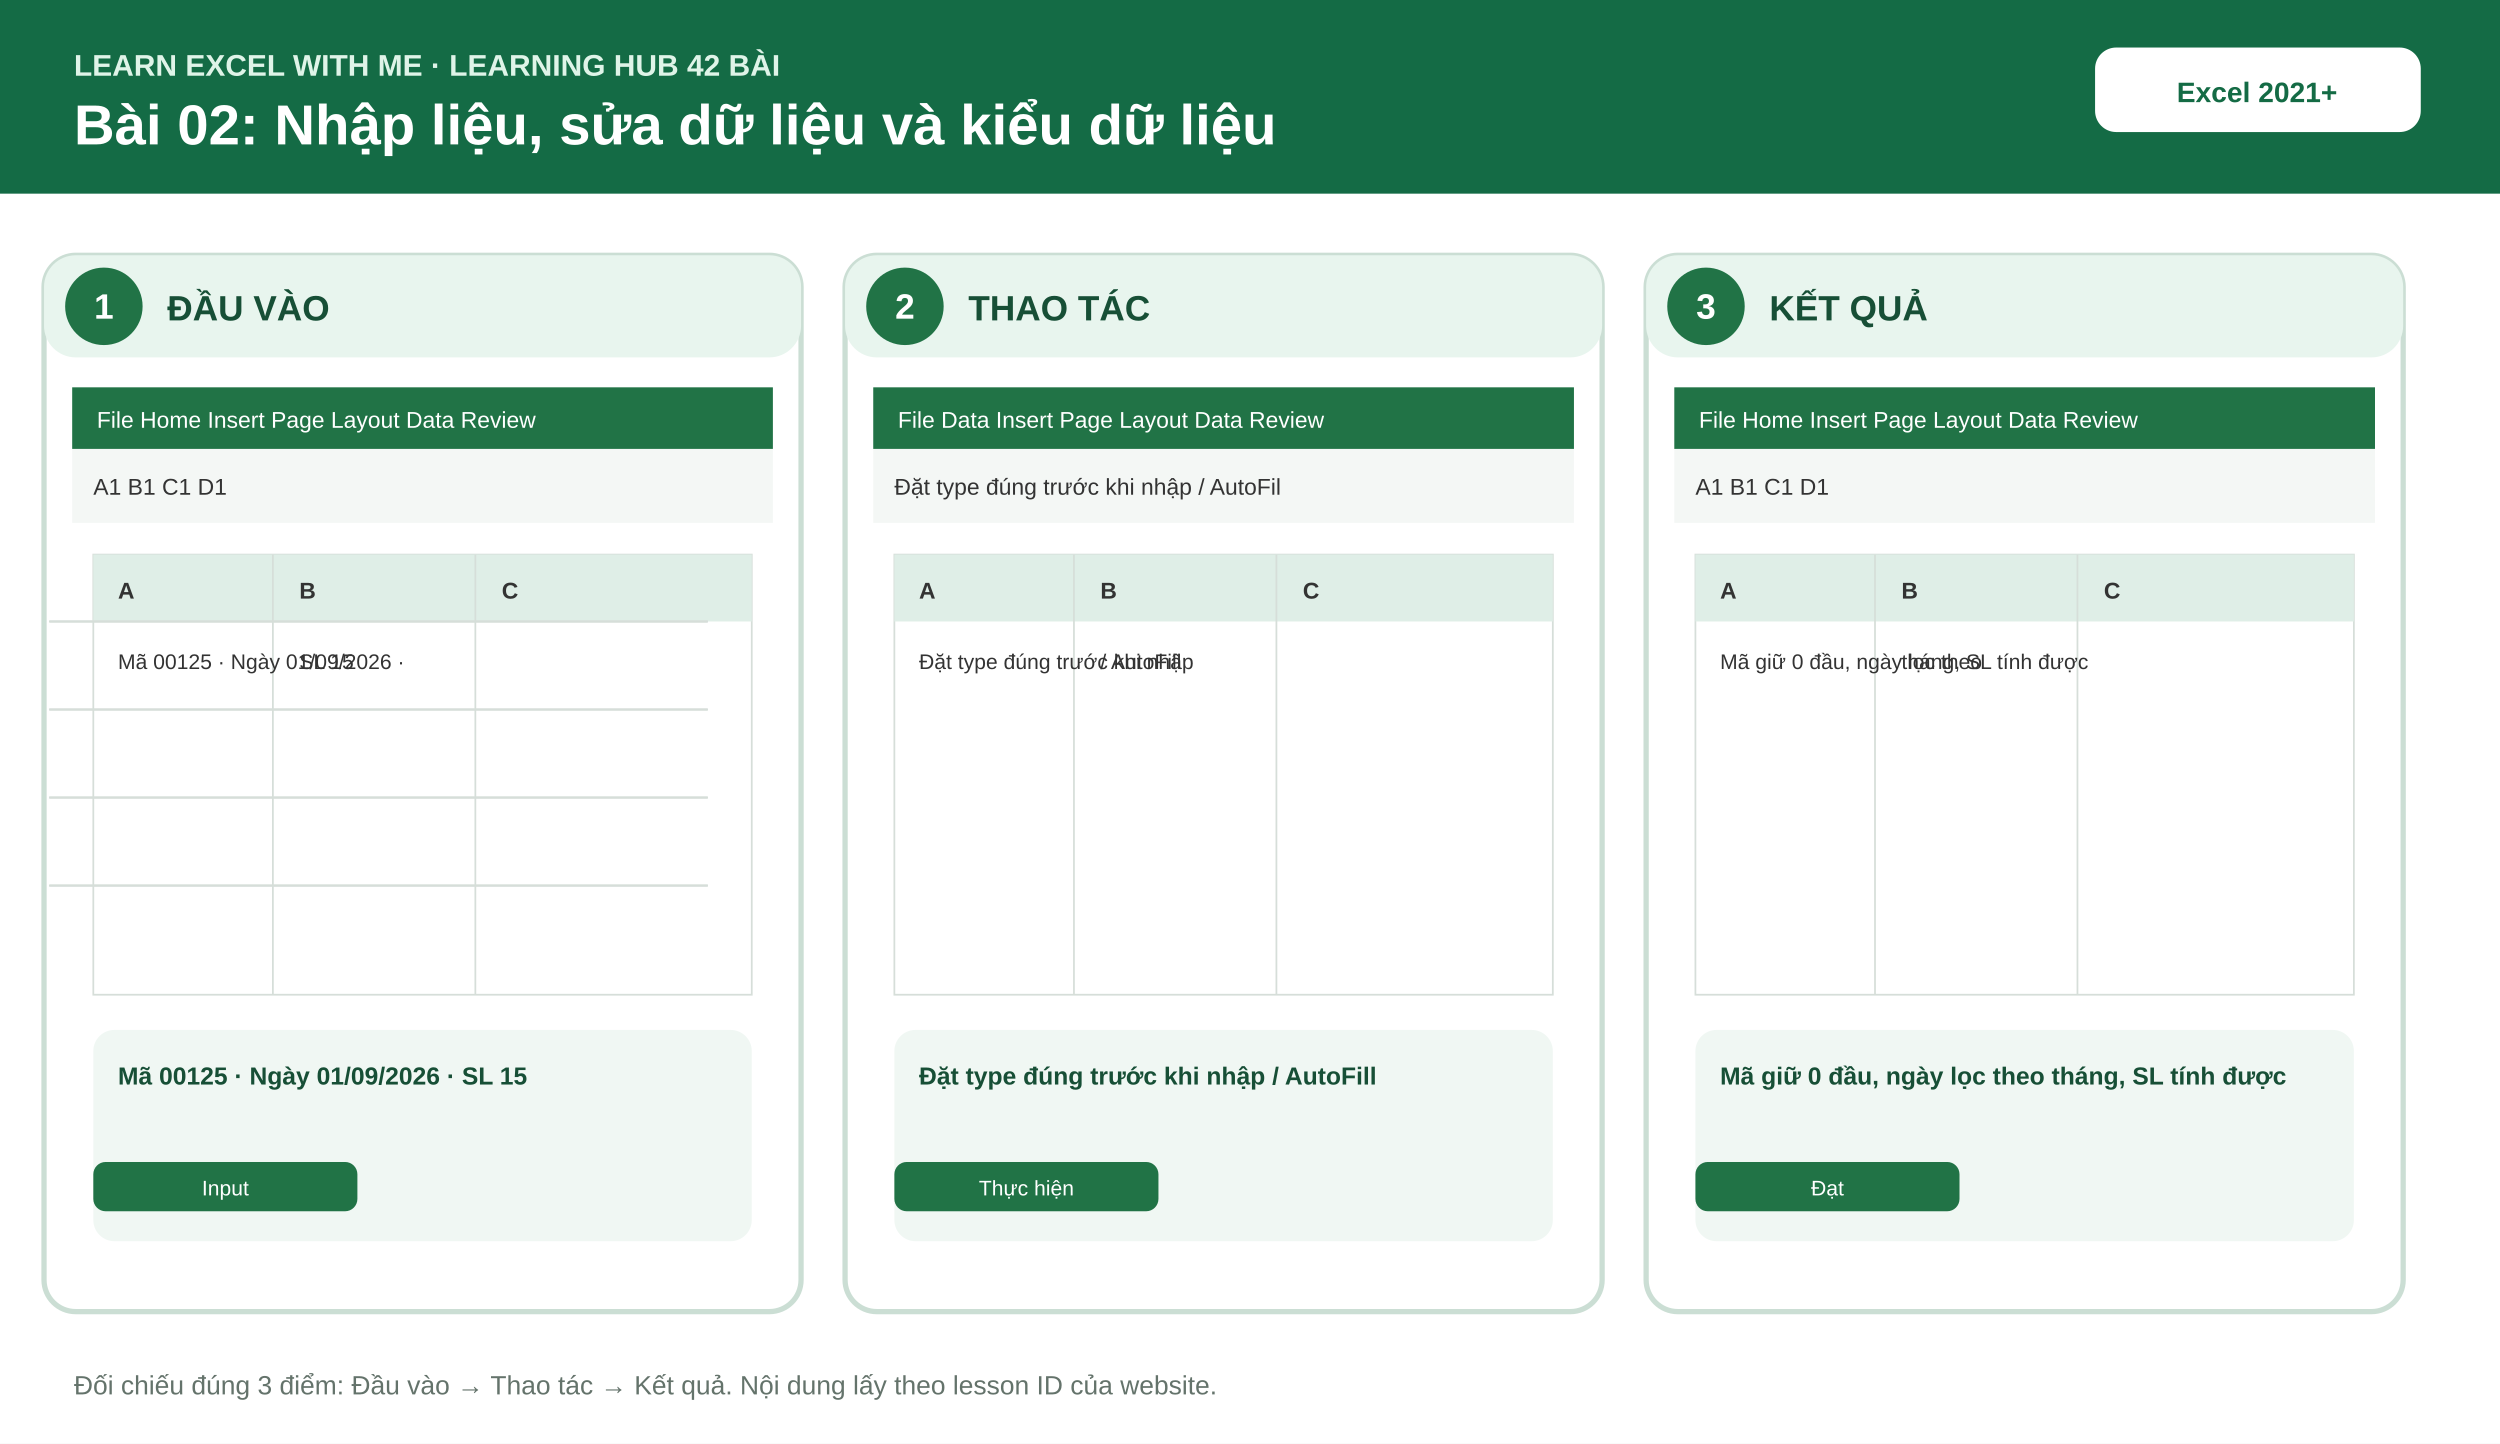
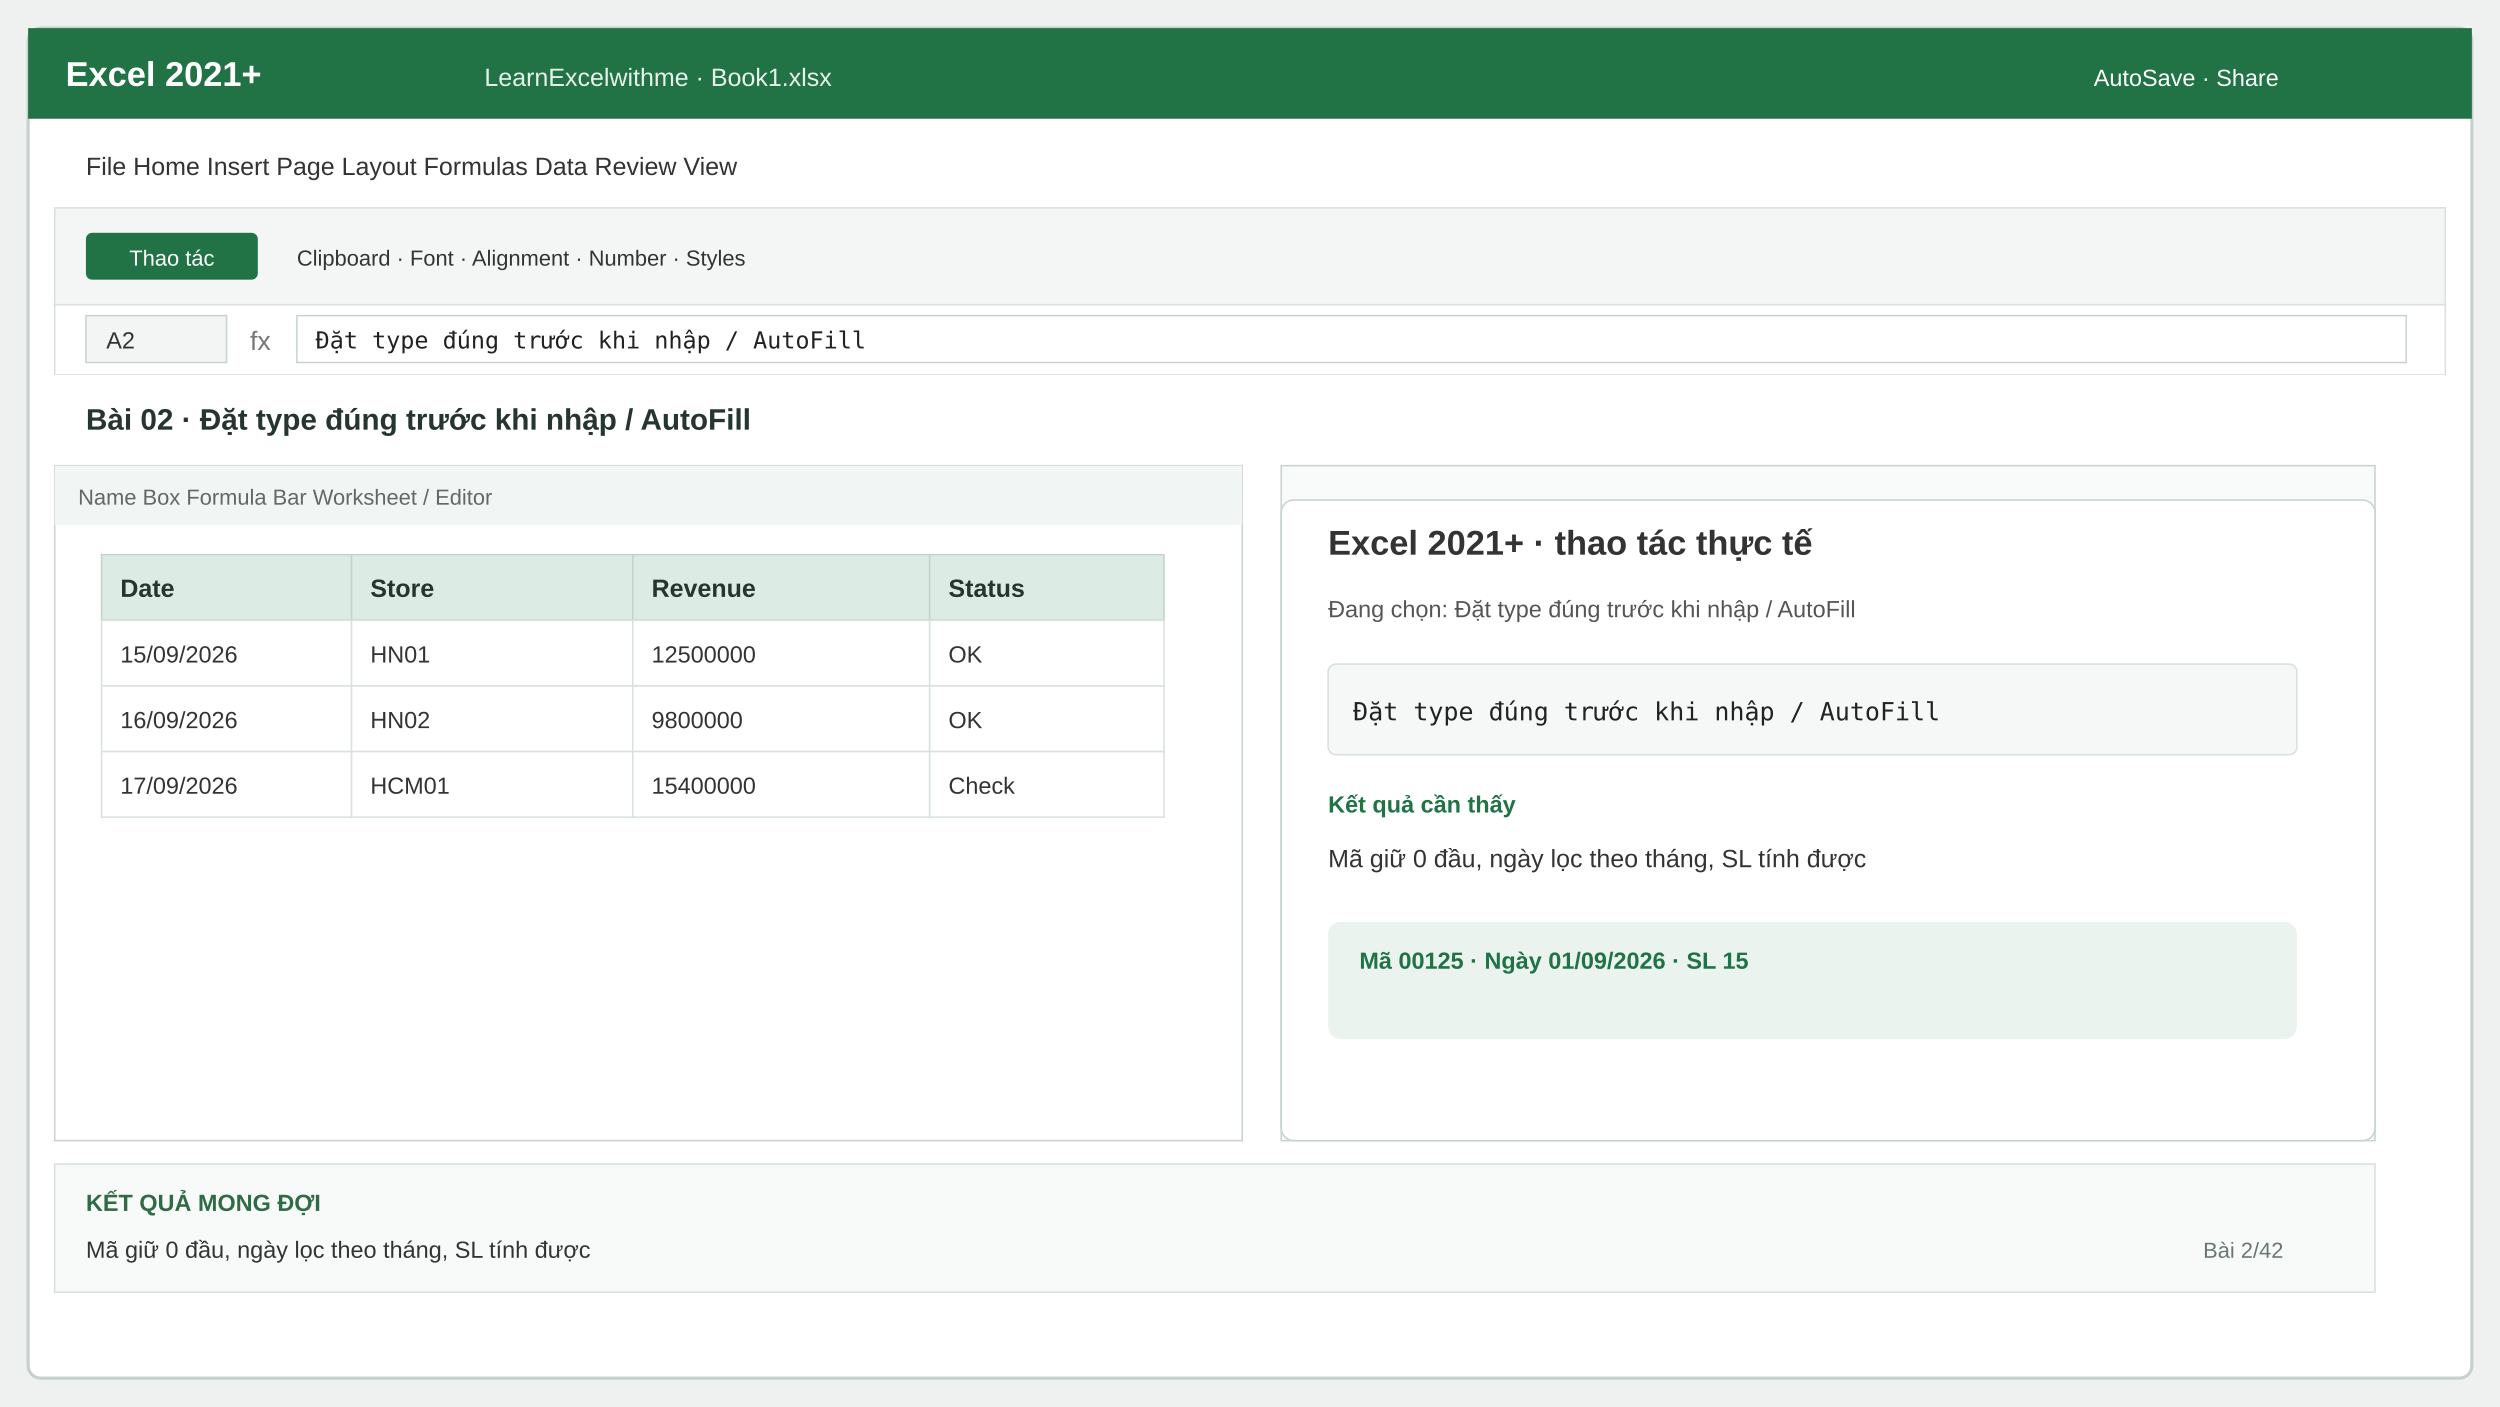
- <svg xmlns="http://www.w3.org/2000/svg" width="1420" height="820">
-   <rect width="1420" height="820" fill="#fff" />
-   <rect width="1420" height="110" fill="#146b45" />
-   <text x="42" y="43" font-family="Arial" font-size="17" font-weight="700" fill="#dff4e8">LEARN EXCEL WITH ME · LEARNING HUB 42 BÀI</text>
-   <text x="42" y="82" font-family="Arial" font-size="32" font-weight="700" fill="#fff">Bài 02: Nhập liệu, sửa dữ liệu và kiểu dữ liệu</text>
-   <rect x="1190" y="27" width="185" height="48" rx="12" fill="#fff" />
-   <text x="1282" y="58" text-anchor="middle" font-family="Arial" font-size="16" font-weight="700" fill="#146b45">Excel 2021+</text>
-   <g>
-     <rect x="25" y="145" width="430" height="600" rx="18" fill="#fff" stroke="#cbded4" stroke-width="3" />
-     <rect x="25" y="145" width="430" height="58" rx="18" fill="#e8f5ee" />
-     <circle cx="59" cy="174" r="22" fill="#217346" />
-     <text x="59" y="181" text-anchor="middle" font-family="Arial" font-size="20" font-weight="700" fill="#fff">1</text>
-     <text x="95" y="182" font-family="Arial" font-size="20" font-weight="700" fill="#174f36">ĐẦU VÀO</text>
-     <rect x="41" y="220" width="398" height="35" fill="#217346" />
-     <text x="55" y="243" font-family="Arial" font-size="13" fill="#fff">File   Home   Insert   Page Layout   Data   Review</text>
-     <rect x="41" y="255" width="398" height="42" fill="#f4f7f5" />
-     <text x="53" y="281" font-family="Arial" font-size="13" fill="#333">A1   B1   C1   D1</text>
-     <rect x="53" y="315" width="374" height="250" fill="#fff" stroke="#d6ded9" />
-     <rect x="53" y="315" width="374" height="38" fill="#dfeee7" />
-     <path d="M28 353h374M28 403h374M28 453h374M28 503h374M155 315v250M270 315v250" stroke="#d6ded9" />
-     <text x="67" y="340" font-family="Arial" font-size="13" font-weight="700" fill="#333">A</text>
-     <text x="170" y="340" font-family="Arial" font-size="13" font-weight="700" fill="#333">B</text>
-     <text x="285" y="340" font-family="Arial" font-size="13" font-weight="700" fill="#333">C</text>
-     <text x="67" y="380" font-family="Arial" font-size="12" fill="#333">Mã 00125 · Ngày 01/09/2026 ·</text>
-     <text x="170" y="380" font-family="Arial" font-size="12" fill="#333"> SL 15</text>
-     <text x="285" y="380" font-family="Arial" font-size="12" fill="#333" />
-     <rect x="53" y="585" width="374" height="120" rx="12" fill="#f0f7f3" />
-     <text x="67" y="616" font-family="Arial" font-size="14" font-weight="700" fill="#174f36">Mã 00125 · Ngày 01/09/2026 · SL 15</text>
-     <rect x="53" y="660" width="150" height="28" rx="7" fill="#217346" />
-     <text x="128" y="679" text-anchor="middle" font-family="Arial" font-size="12" fill="#fff">Input</text>
-   </g>
-   <g>
-     <rect x="480" y="145" width="430" height="600" rx="18" fill="#fff" stroke="#cbded4" stroke-width="3" />
-     <rect x="480" y="145" width="430" height="58" rx="18" fill="#e8f5ee" />
-     <circle cx="514" cy="174" r="22" fill="#217346" />
-     <text x="514" y="181" text-anchor="middle" font-family="Arial" font-size="20" font-weight="700" fill="#fff">2</text>
-     <text x="550" y="182" font-family="Arial" font-size="20" font-weight="700" fill="#174f36">THAO TÁC</text>
-     <rect x="496" y="220" width="398" height="35" fill="#217346" />
-     <text x="510" y="243" font-family="Arial" font-size="13" fill="#fff">File   Data   Insert   Page Layout   Data   Review</text>
-     <rect x="496" y="255" width="398" height="42" fill="#f4f7f5" />
-     <text x="508" y="281" font-family="Arial" font-size="13" fill="#333">Đặt type đúng trước khi nhập / AutoFil</text>
-     <rect x="508" y="315" width="374" height="250" fill="#fff" stroke="#d6ded9" />
-     <rect x="508" y="315" width="374" height="38" fill="#dfeee7" />
-     <path d="M28 353h374M28 403h374M28 453h374M28 503h374M610 315v250M725 315v250" stroke="#d6ded9" />
-     <text x="522" y="340" font-family="Arial" font-size="13" font-weight="700" fill="#333">A</text>
-     <text x="625" y="340" font-family="Arial" font-size="13" font-weight="700" fill="#333">B</text>
-     <text x="740" y="340" font-family="Arial" font-size="13" font-weight="700" fill="#333">C</text>
-     <text x="522" y="380" font-family="Arial" font-size="12" fill="#333">Đặt type đúng trước khi nhập</text>
-     <text x="625" y="380" font-family="Arial" font-size="12" fill="#333"> / AutoFill</text>
-     <text x="740" y="380" font-family="Arial" font-size="12" fill="#333" />
-     <rect x="508" y="585" width="374" height="120" rx="12" fill="#f0f7f3" />
-     <text x="522" y="616" font-family="Arial" font-size="14" font-weight="700" fill="#174f36">Đặt type đúng trước khi nhập / AutoFill</text>
-     <rect x="508" y="660" width="150" height="28" rx="7" fill="#217346" />
-     <text x="583" y="679" text-anchor="middle" font-family="Arial" font-size="12" fill="#fff">Thực hiện</text>
-   </g>
-   <g>
-     <rect x="935" y="145" width="430" height="600" rx="18" fill="#fff" stroke="#cbded4" stroke-width="3" />
-     <rect x="935" y="145" width="430" height="58" rx="18" fill="#e8f5ee" />
-     <circle cx="969" cy="174" r="22" fill="#217346" />
-     <text x="969" y="181" text-anchor="middle" font-family="Arial" font-size="20" font-weight="700" fill="#fff">3</text>
-     <text x="1005" y="182" font-family="Arial" font-size="20" font-weight="700" fill="#174f36">KẾT QUẢ</text>
-     <rect x="951" y="220" width="398" height="35" fill="#217346" />
-     <text x="965" y="243" font-family="Arial" font-size="13" fill="#fff">File   Home   Insert   Page Layout   Data   Review</text>
-     <rect x="951" y="255" width="398" height="42" fill="#f4f7f5" />
-     <text x="963" y="281" font-family="Arial" font-size="13" fill="#333">A1   B1   C1   D1</text>
-     <rect x="963" y="315" width="374" height="250" fill="#fff" stroke="#d6ded9" />
-     <rect x="963" y="315" width="374" height="38" fill="#dfeee7" />
-     <path d="M28 353h374M28 403h374M28 453h374M28 503h374M1065 315v250M1180 315v250" stroke="#d6ded9" />
-     <text x="977" y="340" font-family="Arial" font-size="13" font-weight="700" fill="#333">A</text>
-     <text x="1080" y="340" font-family="Arial" font-size="13" font-weight="700" fill="#333">B</text>
-     <text x="1195" y="340" font-family="Arial" font-size="13" font-weight="700" fill="#333">C</text>
-     <text x="977" y="380" font-family="Arial" font-size="12" fill="#333">Mã giữ 0 đầu, ngày lọc theo </text>
-     <text x="1080" y="380" font-family="Arial" font-size="12" fill="#333">tháng, SL tính được</text>
-     <text x="1195" y="380" font-family="Arial" font-size="12" fill="#333" />
-     <rect x="963" y="585" width="374" height="120" rx="12" fill="#f0f7f3" />
-     <text x="977" y="616" font-family="Arial" font-size="14" font-weight="700" fill="#174f36">Mã giữ 0 đầu, ngày lọc theo tháng, SL tính được</text>
-     <rect x="963" y="660" width="150" height="28" rx="7" fill="#217346" />
-     <text x="1038" y="679" text-anchor="middle" font-family="Arial" font-size="12" fill="#fff">Đạt</text>
-   </g>
-   <text x="42" y="792" font-family="Arial" font-size="15" fill="#64736b">Đối chiếu đúng 3 điểm: Đầu vào → Thao tác → Kết quả. Nội dung lấy theo lesson ID của website.</text>
+ <svg xmlns="http://www.w3.org/2000/svg" width="1600" height="900">
+   <rect width="1600" height="900" fill="#EEF1F0" />
+   <rect x="18" y="18" width="1564" height="864" rx="8" fill="#fff" stroke="#C7D0CC" stroke-width="2" />
+   <rect x="18" y="18" width="1564" height="58" fill="#217346" />
+   <text x="42" y="55" font-family="Arial" font-size="22" font-weight="700" fill="#fff">Excel 2021+</text>
+   <text x="310" y="55" font-family="Arial" font-size="16" fill="#E8F2ED">LearnExcelwithme · Book1.xlsx</text>
+   <text x="1340" y="55" font-family="Arial" font-size="15" fill="#fff">AutoSave · Share</text>
+   <rect x="35" y="78" width="1530" height="55" fill="#fff" />
+   <text x="55" y="112" font-family="Arial" font-size="16" fill="#333">File  Home  Insert  Page Layout  Formulas  Data  Review  View</text>
+   <rect x="35" y="133" width="1530" height="62" fill="#F4F6F5" stroke="#D9E0DD" />
+   <rect x="55" y="149" width="110" height="30" rx="4" fill="#217346" />
+   <text x="110" y="170" text-anchor="middle" font-family="Arial" font-size="14" fill="#fff">Thao tác</text>
+   <text x="190" y="170" font-family="Arial" font-size="14" fill="#333">Clipboard · Font · Alignment · Number · Styles</text>
+   <rect x="35" y="195" width="1530" height="45" fill="#fff" stroke="#D9E0DD" />
+   <rect x="55" y="202" width="90" height="30" fill="#F2F5F3" stroke="#C9D4CF" />
+   <text x="68" y="223" font-family="Arial" font-size="15" fill="#333">A2</text>
+   <text x="160" y="224" font-family="Arial" font-size="17" fill="#777">fx</text>
+   <rect x="190" y="202" width="1350" height="30" fill="#fff" stroke="#C9D4CF" />
+   <text x="202" y="223" font-family="Consolas,monospace" font-size="15" fill="#222">Đặt type đúng trước khi nhập / AutoFill</text>
+   <rect x="35" y="240" width="1530" height="58" fill="#fff" />
+   <text x="55" y="275" font-family="Arial" font-size="19" font-weight="700" fill="#26352F">Bài 02 · Đặt type đúng trước khi nhập / AutoFill</text>
+   <rect x="35" y="298" width="760" height="432" fill="#fff" stroke="#C9D4CF" />
+   <rect x="35" y="298" width="760" height="38" fill="#F1F5F3" />
+   <text x="50" y="323" font-family="Arial" font-size="14" fill="#666">Name Box   Formula Bar   Worksheet / Editor</text>
+   <rect x="65" y="355" width="160" height="42" fill="#DCEBE4" stroke="#C4D4CD" />
+   <text x="77" y="382" font-family="Arial" font-size="16" font-weight="700" fill="#26352F">Date</text>
+   <rect x="65" y="397" width="160" height="42" fill="#fff" stroke="#D9E2DE" />
+   <text x="77" y="424" font-family="Arial" font-size="15" fill="#333">15/09/2026</text>
+   <rect x="65" y="439" width="160" height="42" fill="#fff" stroke="#D9E2DE" />
+   <text x="77" y="466" font-family="Arial" font-size="15" fill="#333">16/09/2026</text>
+   <rect x="65" y="481" width="160" height="42" fill="#fff" stroke="#D9E2DE" />
+   <text x="77" y="508" font-family="Arial" font-size="15" fill="#333">17/09/2026</text>
+   <rect x="225" y="355" width="180" height="42" fill="#DCEBE4" stroke="#C4D4CD" />
+   <text x="237" y="382" font-family="Arial" font-size="16" font-weight="700" fill="#26352F">Store</text>
+   <rect x="225" y="397" width="180" height="42" fill="#fff" stroke="#D9E2DE" />
+   <text x="237" y="424" font-family="Arial" font-size="15" fill="#333">HN01</text>
+   <rect x="225" y="439" width="180" height="42" fill="#fff" stroke="#D9E2DE" />
+   <text x="237" y="466" font-family="Arial" font-size="15" fill="#333">HN02</text>
+   <rect x="225" y="481" width="180" height="42" fill="#fff" stroke="#D9E2DE" />
+   <text x="237" y="508" font-family="Arial" font-size="15" fill="#333">HCM01</text>
+   <rect x="405" y="355" width="190" height="42" fill="#DCEBE4" stroke="#C4D4CD" />
+   <text x="417" y="382" font-family="Arial" font-size="16" font-weight="700" fill="#26352F">Revenue</text>
+   <rect x="405" y="397" width="190" height="42" fill="#fff" stroke="#D9E2DE" />
+   <text x="417" y="424" font-family="Arial" font-size="15" fill="#333">12500000</text>
+   <rect x="405" y="439" width="190" height="42" fill="#fff" stroke="#D9E2DE" />
+   <text x="417" y="466" font-family="Arial" font-size="15" fill="#333">9800000</text>
+   <rect x="405" y="481" width="190" height="42" fill="#fff" stroke="#D9E2DE" />
+   <text x="417" y="508" font-family="Arial" font-size="15" fill="#333">15400000</text>
+   <rect x="595" y="355" width="150" height="42" fill="#DCEBE4" stroke="#C4D4CD" />
+   <text x="607" y="382" font-family="Arial" font-size="16" font-weight="700" fill="#26352F">Status</text>
+   <rect x="595" y="397" width="150" height="42" fill="#fff" stroke="#D9E2DE" />
+   <text x="607" y="424" font-family="Arial" font-size="15" fill="#333">OK</text>
+   <rect x="595" y="439" width="150" height="42" fill="#fff" stroke="#D9E2DE" />
+   <text x="607" y="466" font-family="Arial" font-size="15" fill="#333">OK</text>
+   <rect x="595" y="481" width="150" height="42" fill="#fff" stroke="#D9E2DE" />
+   <text x="607" y="508" font-family="Arial" font-size="15" fill="#333">Check</text>
+   <rect x="820" y="298" width="700" height="432" fill="#F9FBFA" stroke="#C9D4CF" />
+   <rect x="820" y="320" width="700" height="410" rx="8" fill="#fff" stroke="#C9D4CF" />
+   <text x="850" y="355" font-family="Arial" font-size="22" font-weight="700" fill="#333">Excel 2021+ · thao tác thực tế</text>
+   <text x="850" y="395" font-family="Arial" font-size="15" fill="#555">Đang chọn: Đặt type đúng trước khi nhập / AutoFill</text>
+   <rect x="850" y="425" width="620" height="58" rx="5" fill="#F5F8F6" stroke="#D7E0DC" />
+   <text x="866" y="461" font-family="Consolas,monospace" font-size="16" fill="#222">Đặt type đúng trước khi nhập / AutoFill</text>
+   <text x="850" y="520" font-family="Arial" font-size="15" font-weight="700" fill="#217346">Kết quả cần thấy</text>
+   <text x="850" y="555" font-family="Arial" font-size="16" fill="#333">Mã giữ 0 đầu, ngày lọc theo tháng, SL tính được</text>
+   <rect x="850" y="590" width="620" height="75" rx="8" fill="#EAF3EE" />
+   <text x="870" y="620" font-family="Arial" font-size="15" font-weight="700" fill="#217346">Mã 00125 · Ngày 01/09/2026 · SL 15</text>
+   <rect x="35" y="745" width="1485" height="82" fill="#F8FAF9" stroke="#D9E0DD" />
+   <text x="55" y="775" font-family="Arial" font-size="15" font-weight="700" fill="#2F6B45">KẾT QUẢ MONG ĐỢI</text>
+   <text x="55" y="805" font-family="Arial" font-size="15" fill="#333">Mã giữ 0 đầu, ngày lọc theo tháng, SL tính được</text>
+   <text x="1410" y="805" font-family="Arial" font-size="14" fill="#6A7771">Bài 2/42</text>
</svg>
